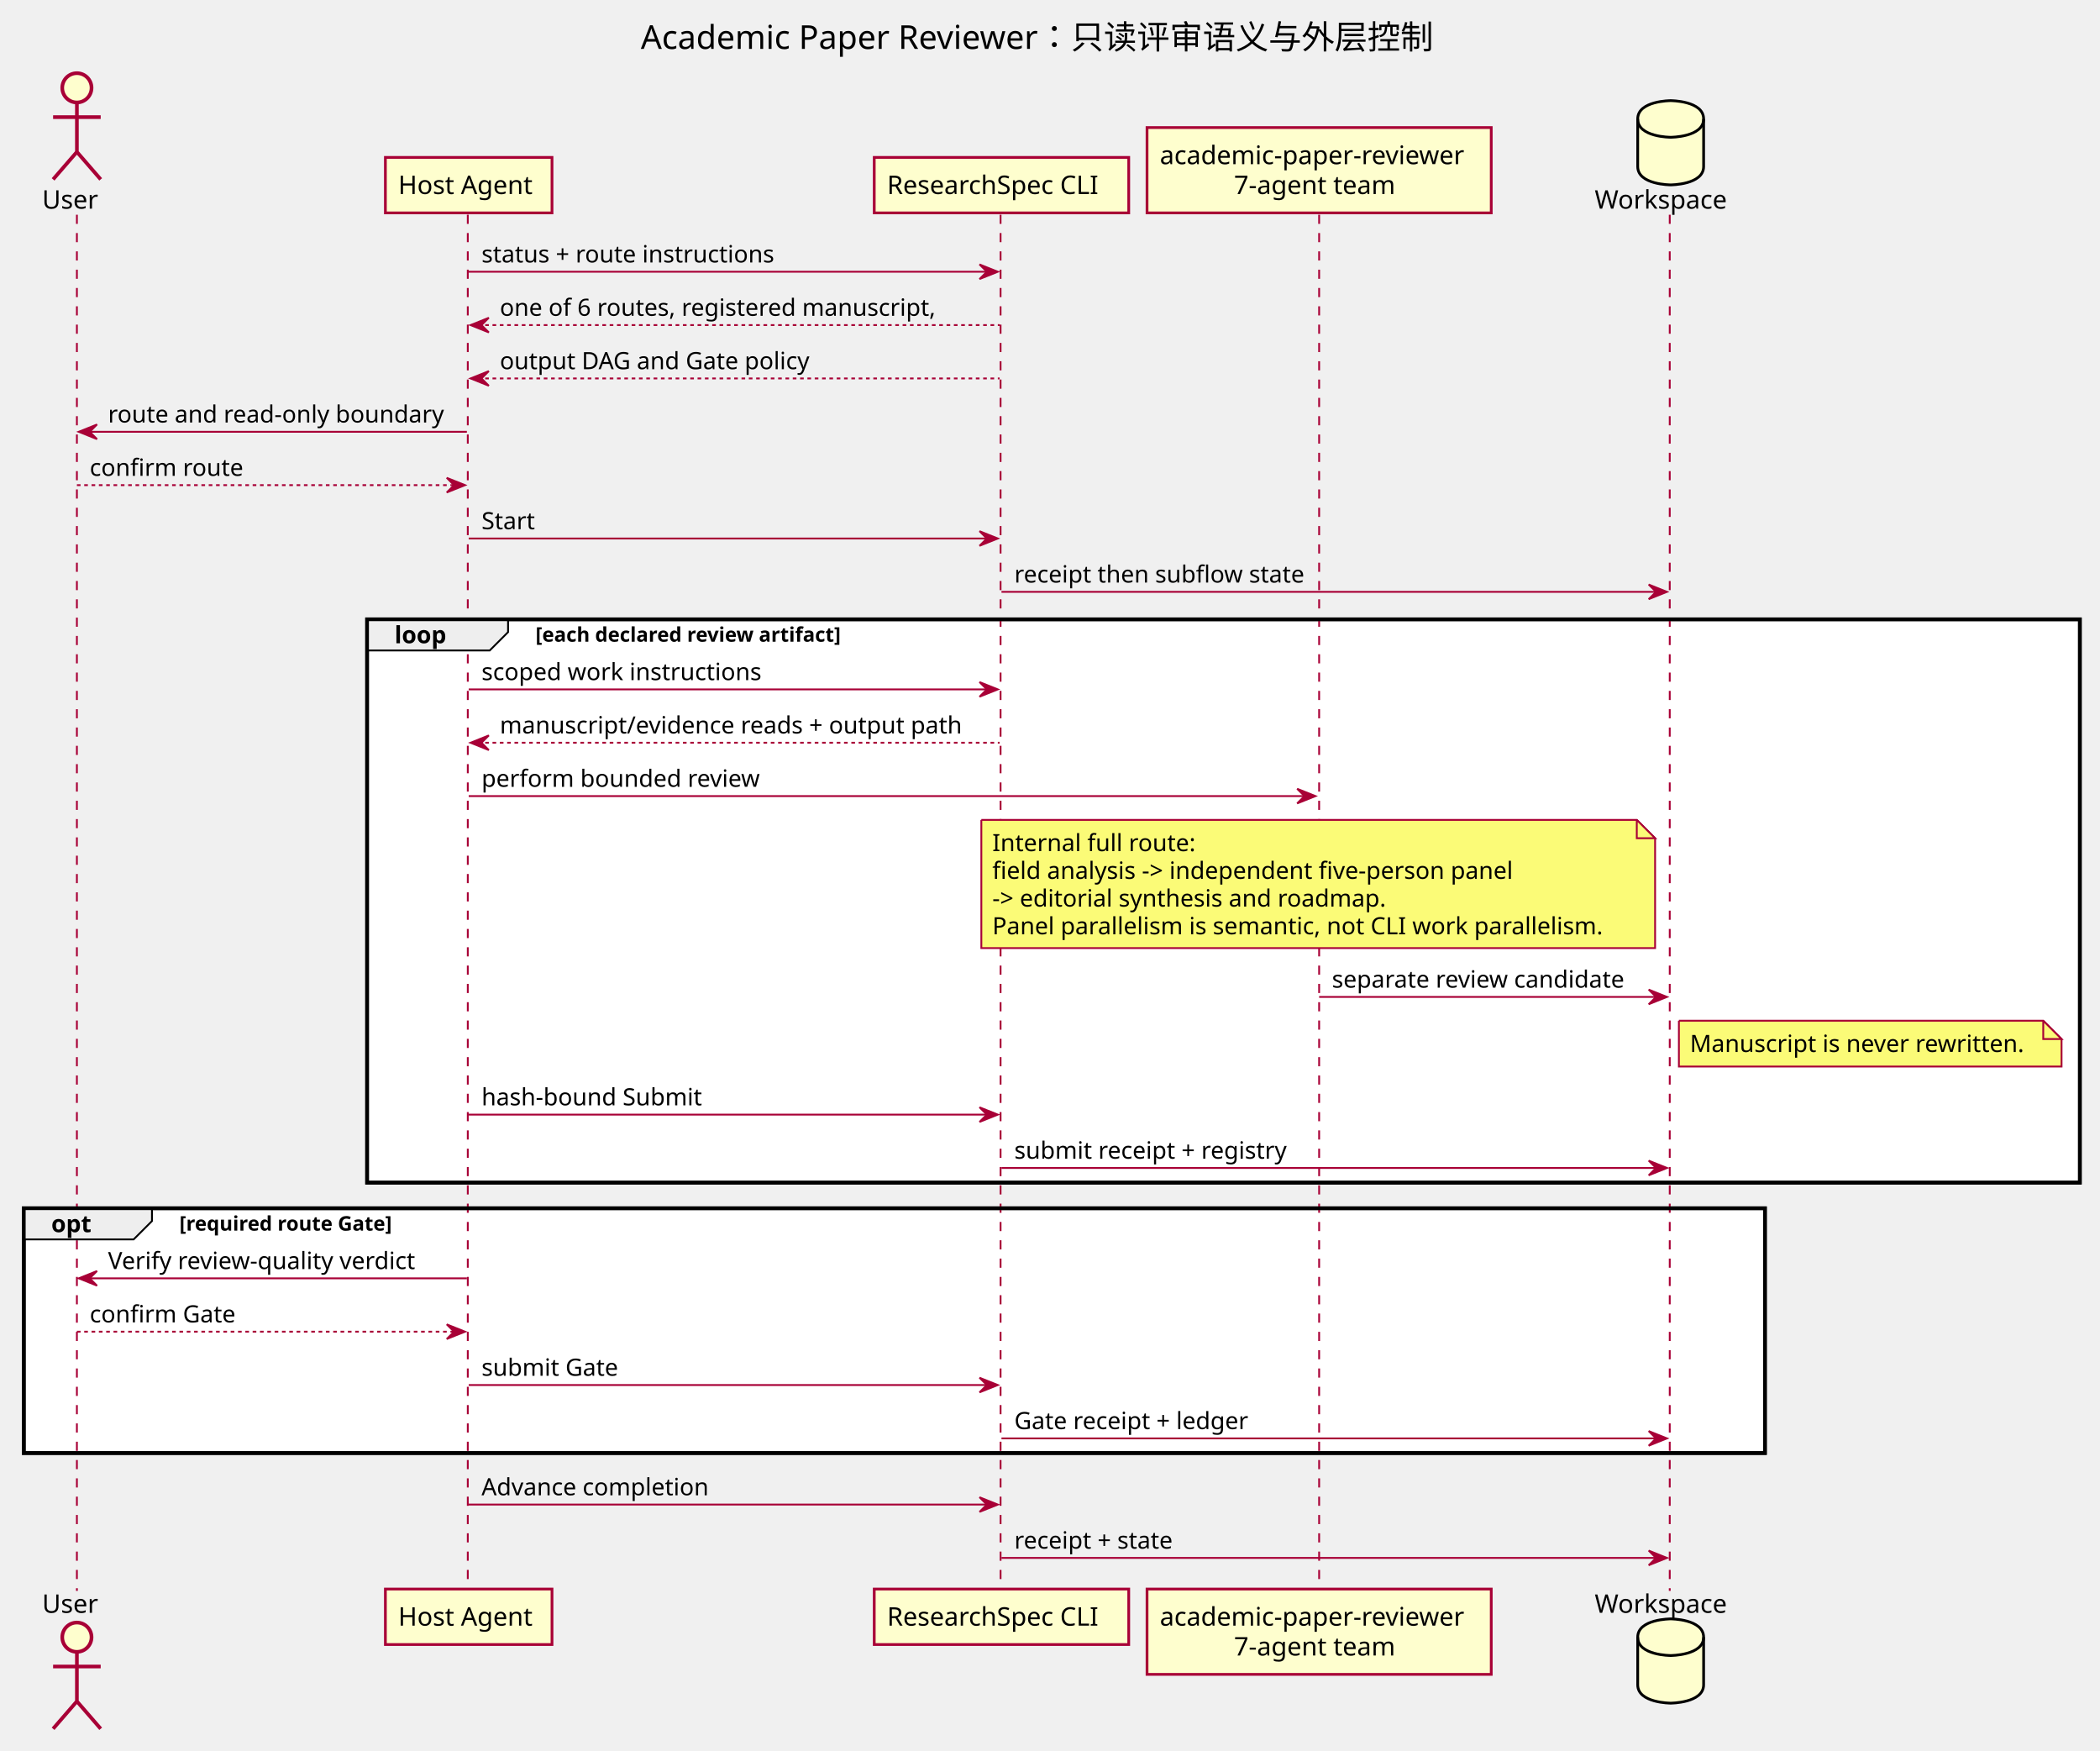
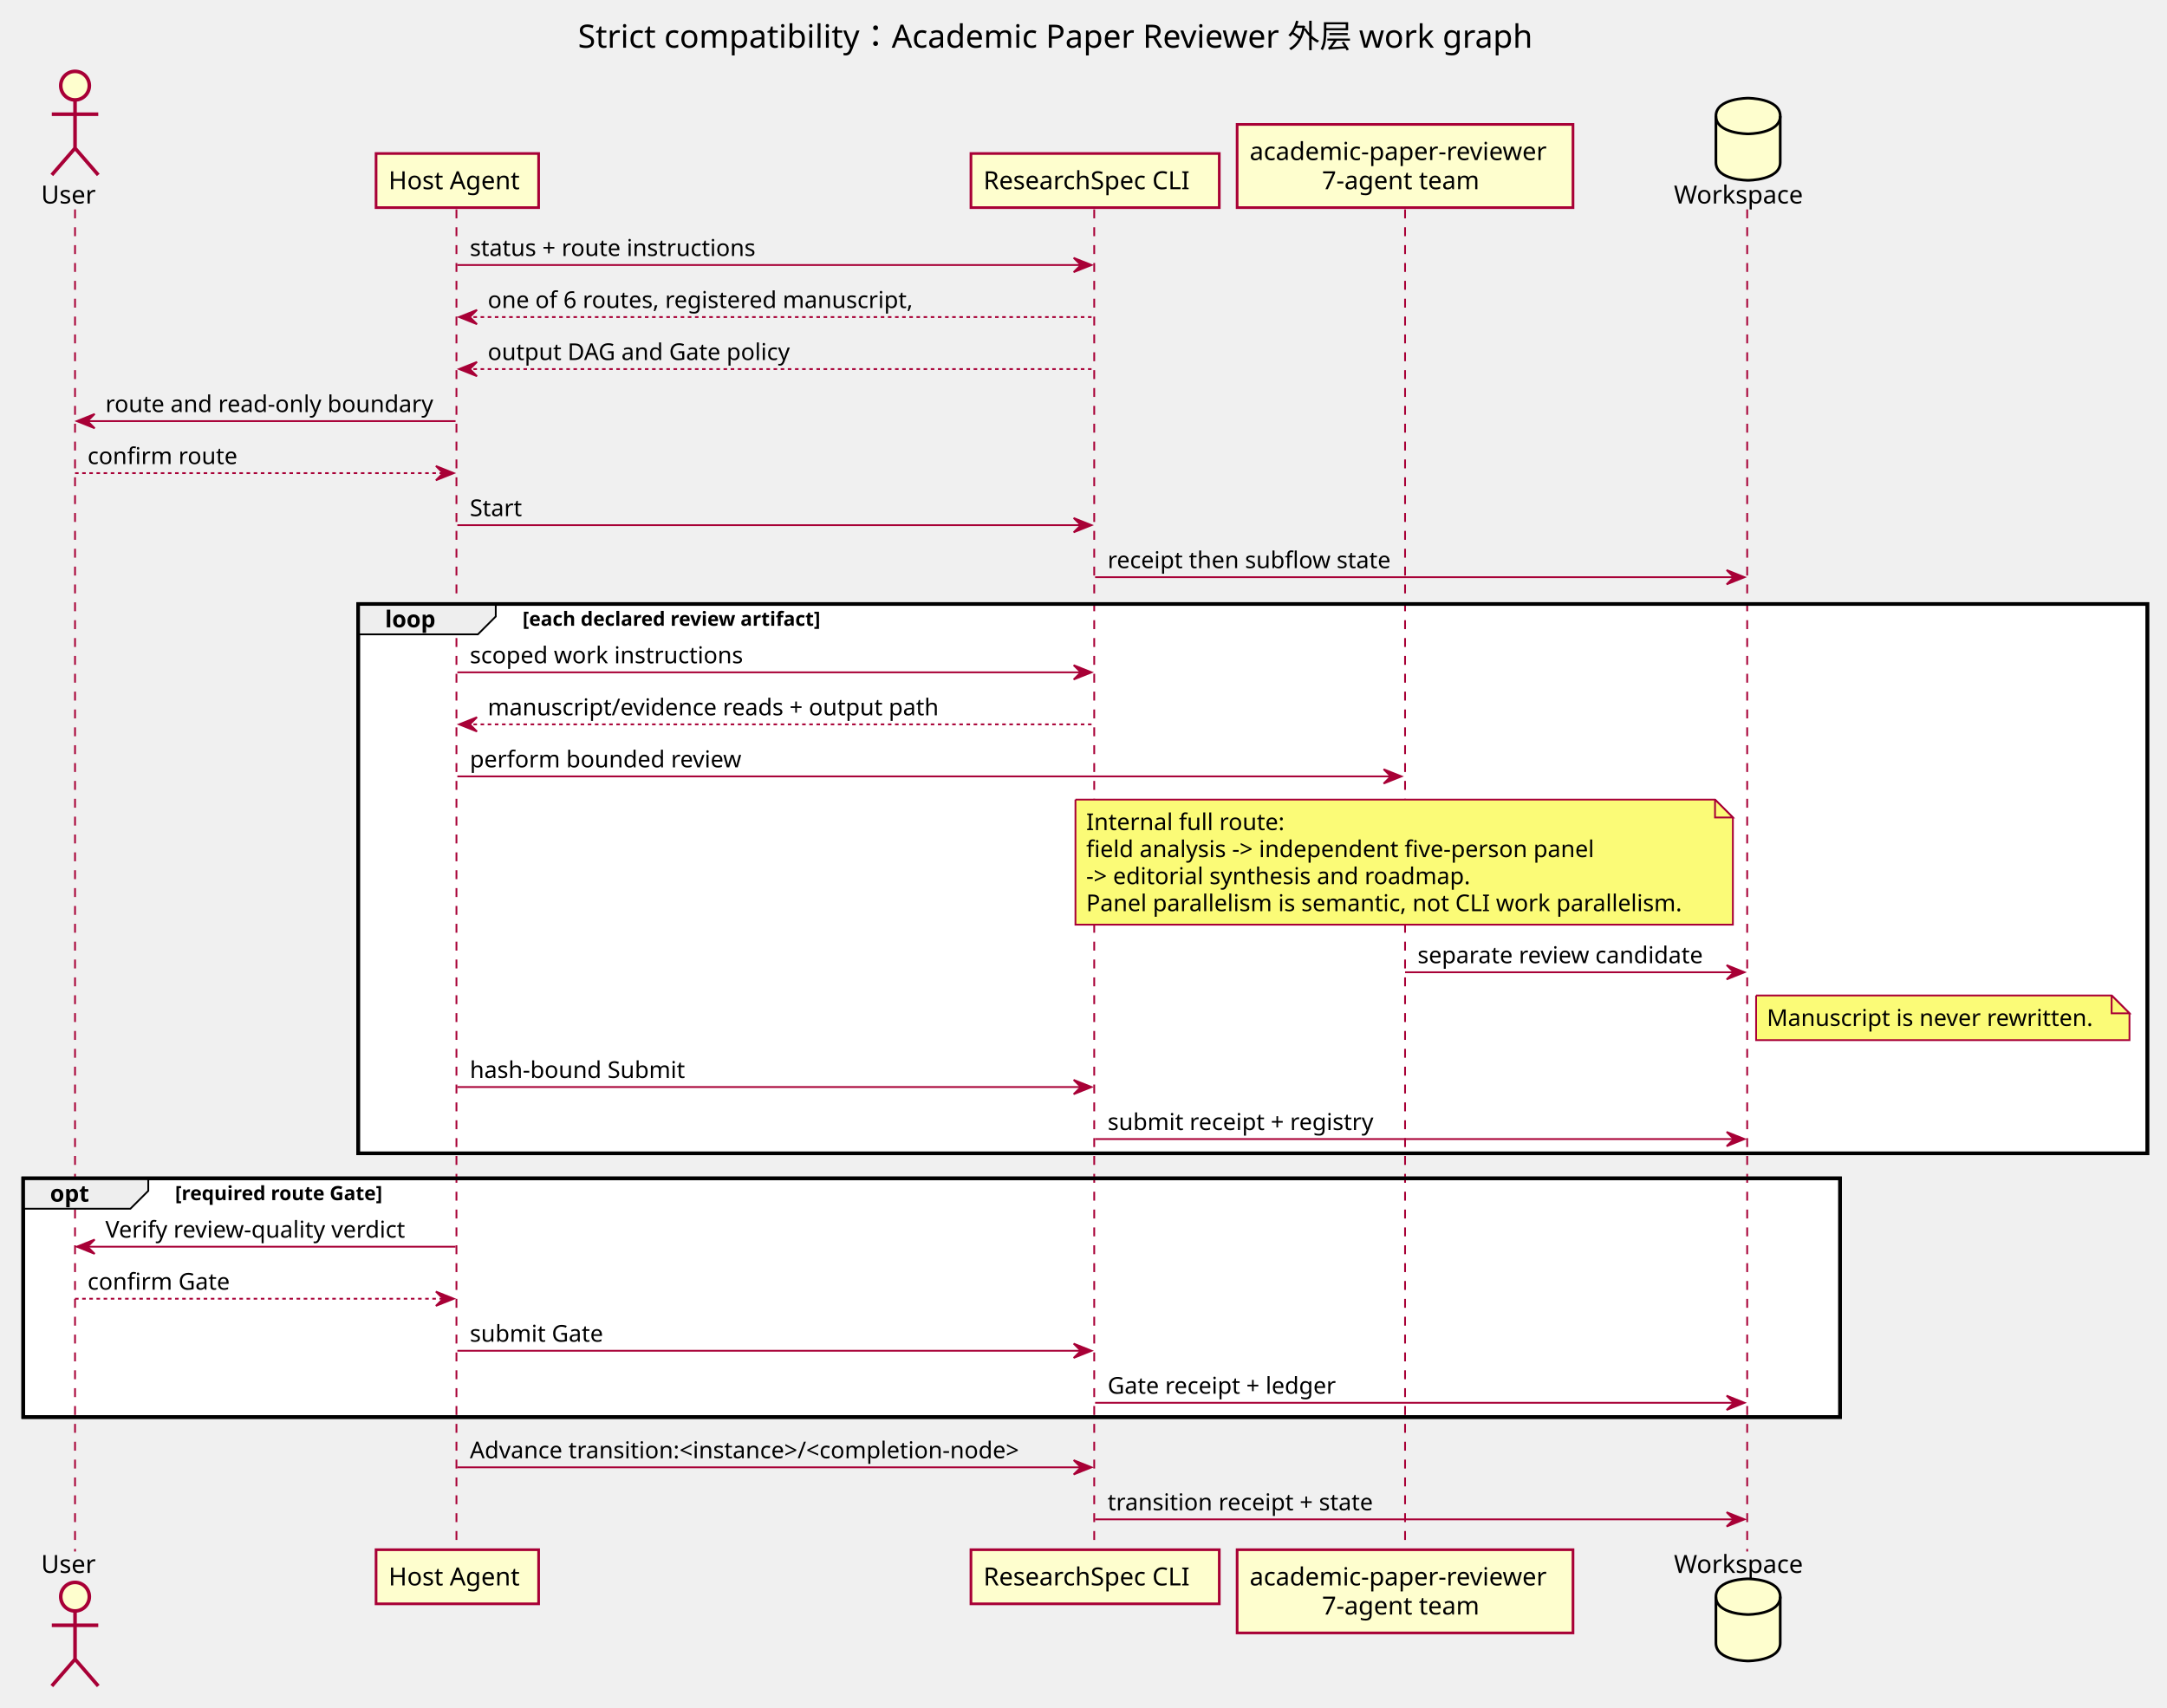
- <svg xmlns="http://www.w3.org/2000/svg" contentScriptType="application/ecmascript" contentStyleType="text/css" height="956px" preserveAspectRatio="none" style="width:1147px;height:956px;" version="1.1" viewBox="0 0 1147 956" width="1147px" zoomAndPan="magnify">
+ <svg xmlns="http://www.w3.org/2000/svg" contentScriptType="application/ecmascript" contentStyleType="text/css" height="956px" preserveAspectRatio="none" style="width:1213px;height:956px;" version="1.1" viewBox="0 0 1213 956" width="1213px" zoomAndPan="magnify">
  <defs />
  <g>
-     <text fill="#000000" font-family="sans-serif" font-size="18" lengthAdjust="spacingAndGlyphs" textLength="449" x="350" y="26.708">Academic Paper Reviewer：只读评审语义与外层控制</text>
-     <rect fill="#FFFFFF" height="307.594" style="stroke: #000000; stroke-width: 2.0;" width="935.5" x="200.5" y="338.18" />
-     <rect fill="#FFFFFF" height="133.664" style="stroke: #000000; stroke-width: 2.0;" width="951" x="13" y="659.773" />
+     <text fill="#000000" font-family="sans-serif" font-size="18" lengthAdjust="spacingAndGlyphs" textLength="568" x="323.5" y="26.708">Strict compatibility：Academic Paper Reviewer 外层 work graph</text>
+     <rect fill="#FFFFFF" height="307.594" style="stroke: #000000; stroke-width: 2.0;" width="1001.5" x="200.5" y="338.18" />
+     <rect fill="#FFFFFF" height="133.664" style="stroke: #000000; stroke-width: 2.0;" width="1017" x="13" y="659.773" />
    <line style="stroke: #A80036; stroke-width: 1.0; stroke-dasharray: 5.0,5.0;" x1="42" x2="42" y1="117.25" y2="868.703" />
    <line style="stroke: #A80036; stroke-width: 1.0; stroke-dasharray: 5.0,5.0;" x1="255.5" x2="255.5" y1="117.25" y2="868.703" />
-     <line style="stroke: #A80036; stroke-width: 1.0; stroke-dasharray: 5.0,5.0;" x1="546.5" x2="546.5" y1="117.25" y2="868.703" />
-     <line style="stroke: #A80036; stroke-width: 1.0; stroke-dasharray: 5.0,5.0;" x1="720.5" x2="720.5" y1="117.25" y2="868.703" />
-     <line style="stroke: #A80036; stroke-width: 1.0; stroke-dasharray: 5.0,5.0;" x1="912" x2="912" y1="117.25" y2="868.703" />
+     <line style="stroke: #A80036; stroke-width: 1.0; stroke-dasharray: 5.0,5.0;" x1="612.5" x2="612.5" y1="117.25" y2="868.703" />
+     <line style="stroke: #A80036; stroke-width: 1.0; stroke-dasharray: 5.0,5.0;" x1="786.5" x2="786.5" y1="117.25" y2="868.703" />
+     <line style="stroke: #A80036; stroke-width: 1.0; stroke-dasharray: 5.0,5.0;" x1="978" x2="978" y1="117.25" y2="868.703" />
    <text fill="#000000" font-family="sans-serif" font-size="14" lengthAdjust="spacingAndGlyphs" textLength="32" x="23" y="113.948">User</text>
    <ellipse cx="42" cy="47.953" fill="#FEFECE" rx="8" ry="8" style="stroke: #A80036; stroke-width: 2.0;" />
    <path d="M42,55.953 L42,82.953 M29,63.953 L55,63.953 M42,82.953 L29,97.953 M42,82.953 L55,97.953 " fill="none" style="stroke: #A80036; stroke-width: 2.0;" />
    <text fill="#000000" font-family="sans-serif" font-size="14" lengthAdjust="spacingAndGlyphs" textLength="32" x="23" y="880.698">User</text>
    <ellipse cx="42" cy="894" fill="#FEFECE" rx="8" ry="8" style="stroke: #A80036; stroke-width: 2.0;" />
    <path d="M42,902 L42,929 M29,910 L55,910 M42,929 L29,944 M42,929 L55,944 " fill="none" style="stroke: #A80036; stroke-width: 2.0;" />
    <rect fill="#FEFECE" height="30.297" style="stroke: #A80036; stroke-width: 1.5;" width="91" x="210.5" y="85.953" />
    <text fill="#000000" font-family="sans-serif" font-size="14" lengthAdjust="spacingAndGlyphs" textLength="77" x="217.5" y="105.948">Host Agent</text>
    <rect fill="#FEFECE" height="30.297" style="stroke: #A80036; stroke-width: 1.5;" width="91" x="210.5" y="867.703" />
    <text fill="#000000" font-family="sans-serif" font-size="14" lengthAdjust="spacingAndGlyphs" textLength="77" x="217.5" y="887.698">Host Agent</text>
-     <rect fill="#FEFECE" height="30.297" style="stroke: #A80036; stroke-width: 1.5;" width="139" x="477.5" y="85.953" />
-     <text fill="#000000" font-family="sans-serif" font-size="14" lengthAdjust="spacingAndGlyphs" textLength="125" x="484.5" y="105.948">ResearchSpec CLI</text>
-     <rect fill="#FEFECE" height="30.297" style="stroke: #A80036; stroke-width: 1.5;" width="139" x="477.5" y="867.703" />
-     <text fill="#000000" font-family="sans-serif" font-size="14" lengthAdjust="spacingAndGlyphs" textLength="125" x="484.5" y="887.698">ResearchSpec CLI</text>
-     <rect fill="#FEFECE" height="46.594" style="stroke: #A80036; stroke-width: 1.5;" width="188" x="626.5" y="69.656" />
-     <text fill="#000000" font-family="sans-serif" font-size="14" lengthAdjust="spacingAndGlyphs" textLength="174" x="633.5" y="89.651">academic-paper-reviewer</text>
-     <text fill="#000000" font-family="sans-serif" font-size="14" lengthAdjust="spacingAndGlyphs" textLength="93" x="674" y="105.948">7-agent team</text>
-     <rect fill="#FEFECE" height="46.594" style="stroke: #A80036; stroke-width: 1.5;" width="188" x="626.5" y="867.703" />
-     <text fill="#000000" font-family="sans-serif" font-size="14" lengthAdjust="spacingAndGlyphs" textLength="174" x="633.5" y="887.698">academic-paper-reviewer</text>
-     <text fill="#000000" font-family="sans-serif" font-size="14" lengthAdjust="spacingAndGlyphs" textLength="93" x="674" y="903.995">7-agent team</text>
-     <text fill="#000000" font-family="sans-serif" font-size="14" lengthAdjust="spacingAndGlyphs" textLength="77" x="871" y="113.948">Workspace</text>
-     <path d="M894.5,64.953 C894.5,54.953 912.5,54.953 912.5,54.953 C912.5,54.953 930.5,54.953 930.5,64.953 L930.5,90.953 C930.5,100.953 912.5,100.953 912.5,100.953 C912.5,100.953 894.5,100.953 894.5,90.953 L894.5,64.953 " fill="#FEFECE" style="stroke: #000000; stroke-width: 1.5;" />
-     <path d="M894.5,64.953 C894.5,74.953 912.5,74.953 912.5,74.953 C912.5,74.953 930.5,74.953 930.5,64.953 " fill="none" style="stroke: #000000; stroke-width: 1.5;" />
-     <text fill="#000000" font-family="sans-serif" font-size="14" lengthAdjust="spacingAndGlyphs" textLength="77" x="871" y="880.698">Workspace</text>
-     <path d="M894.5,894 C894.5,884 912.5,884 912.5,884 C912.5,884 930.5,884 930.5,894 L930.5,920 C930.5,930 912.5,930 912.5,930 C912.5,930 894.5,930 894.5,920 L894.5,894 " fill="#FEFECE" style="stroke: #000000; stroke-width: 1.5;" />
-     <path d="M894.5,894 C894.5,904 912.5,904 912.5,904 C912.5,904 930.5,904 930.5,894 " fill="none" style="stroke: #000000; stroke-width: 1.5;" />
-     <polygon fill="#A80036" points="535,144.383,545,148.383,535,152.383,539,148.383" style="stroke: #A80036; stroke-width: 1.0;" />
-     <line style="stroke: #A80036; stroke-width: 1.0;" x1="256" x2="541" y1="148.383" y2="148.383" />
+     <rect fill="#FEFECE" height="30.297" style="stroke: #A80036; stroke-width: 1.5;" width="139" x="543.5" y="85.953" />
+     <text fill="#000000" font-family="sans-serif" font-size="14" lengthAdjust="spacingAndGlyphs" textLength="125" x="550.5" y="105.948">ResearchSpec CLI</text>
+     <rect fill="#FEFECE" height="30.297" style="stroke: #A80036; stroke-width: 1.5;" width="139" x="543.5" y="867.703" />
+     <text fill="#000000" font-family="sans-serif" font-size="14" lengthAdjust="spacingAndGlyphs" textLength="125" x="550.5" y="887.698">ResearchSpec CLI</text>
+     <rect fill="#FEFECE" height="46.594" style="stroke: #A80036; stroke-width: 1.5;" width="188" x="692.5" y="69.656" />
+     <text fill="#000000" font-family="sans-serif" font-size="14" lengthAdjust="spacingAndGlyphs" textLength="174" x="699.5" y="89.651">academic-paper-reviewer</text>
+     <text fill="#000000" font-family="sans-serif" font-size="14" lengthAdjust="spacingAndGlyphs" textLength="93" x="740" y="105.948">7-agent team</text>
+     <rect fill="#FEFECE" height="46.594" style="stroke: #A80036; stroke-width: 1.5;" width="188" x="692.5" y="867.703" />
+     <text fill="#000000" font-family="sans-serif" font-size="14" lengthAdjust="spacingAndGlyphs" textLength="174" x="699.5" y="887.698">academic-paper-reviewer</text>
+     <text fill="#000000" font-family="sans-serif" font-size="14" lengthAdjust="spacingAndGlyphs" textLength="93" x="740" y="903.995">7-agent team</text>
+     <text fill="#000000" font-family="sans-serif" font-size="14" lengthAdjust="spacingAndGlyphs" textLength="77" x="937" y="113.948">Workspace</text>
+     <path d="M960.5,64.953 C960.5,54.953 978.5,54.953 978.5,54.953 C978.5,54.953 996.5,54.953 996.5,64.953 L996.5,90.953 C996.5,100.953 978.5,100.953 978.5,100.953 C978.5,100.953 960.5,100.953 960.5,90.953 L960.5,64.953 " fill="#FEFECE" style="stroke: #000000; stroke-width: 1.5;" />
+     <path d="M960.5,64.953 C960.5,74.953 978.5,74.953 978.5,74.953 C978.5,74.953 996.5,74.953 996.5,64.953 " fill="none" style="stroke: #000000; stroke-width: 1.5;" />
+     <text fill="#000000" font-family="sans-serif" font-size="14" lengthAdjust="spacingAndGlyphs" textLength="77" x="937" y="880.698">Workspace</text>
+     <path d="M960.5,894 C960.5,884 978.5,884 978.5,884 C978.5,884 996.5,884 996.5,894 L996.5,920 C996.5,930 978.5,930 978.5,930 C978.5,930 960.5,930 960.5,920 L960.5,894 " fill="#FEFECE" style="stroke: #000000; stroke-width: 1.5;" />
+     <path d="M960.5,894 C960.5,904 978.5,904 978.5,904 C978.5,904 996.5,904 996.5,894 " fill="none" style="stroke: #000000; stroke-width: 1.5;" />
+     <polygon fill="#A80036" points="601,144.383,611,148.383,601,152.383,605,148.383" style="stroke: #A80036; stroke-width: 1.0;" />
+     <line style="stroke: #A80036; stroke-width: 1.0;" x1="256" x2="607" y1="148.383" y2="148.383" />
    <text fill="#000000" font-family="sans-serif" font-size="13" lengthAdjust="spacingAndGlyphs" textLength="171" x="263" y="143.317">status + route instructions</text>
    <polygon fill="#A80036" points="267,173.516,257,177.516,267,181.516,263,177.516" style="stroke: #A80036; stroke-width: 1.0;" />
-     <line style="stroke: #A80036; stroke-width: 1.0; stroke-dasharray: 2.0,2.0;" x1="261" x2="546" y1="177.516" y2="177.516" />
+     <line style="stroke: #A80036; stroke-width: 1.0; stroke-dasharray: 2.0,2.0;" x1="261" x2="612" y1="177.516" y2="177.516" />
    <text fill="#000000" font-family="sans-serif" font-size="13" lengthAdjust="spacingAndGlyphs" textLength="250" x="273" y="172.45">one of 6 routes, registered manuscript,</text>
    <polygon fill="#A80036" points="267,202.648,257,206.648,267,210.648,263,206.648" style="stroke: #A80036; stroke-width: 1.0;" />
-     <line style="stroke: #A80036; stroke-width: 1.0; stroke-dasharray: 2.0,2.0;" x1="261" x2="546" y1="206.648" y2="206.648" />
+     <line style="stroke: #A80036; stroke-width: 1.0; stroke-dasharray: 2.0,2.0;" x1="261" x2="612" y1="206.648" y2="206.648" />
    <text fill="#000000" font-family="sans-serif" font-size="13" lengthAdjust="spacingAndGlyphs" textLength="178" x="273" y="201.583">output DAG and Gate policy</text>
    <polygon fill="#A80036" points="53,231.781,43,235.781,53,239.781,49,235.781" style="stroke: #A80036; stroke-width: 1.0;" />
    <line style="stroke: #A80036; stroke-width: 1.0;" x1="47" x2="255" y1="235.781" y2="235.781" />
    <text fill="#000000" font-family="sans-serif" font-size="13" lengthAdjust="spacingAndGlyphs" textLength="190" x="59" y="230.715">route and read-only boundary</text>
    <polygon fill="#A80036" points="244,260.914,254,264.914,244,268.914,248,264.914" style="stroke: #A80036; stroke-width: 1.0;" />
    <line style="stroke: #A80036; stroke-width: 1.0; stroke-dasharray: 2.0,2.0;" x1="42" x2="250" y1="264.914" y2="264.914" />
    <text fill="#000000" font-family="sans-serif" font-size="13" lengthAdjust="spacingAndGlyphs" textLength="86" x="49" y="259.848">confirm route</text>
-     <polygon fill="#A80036" points="535,290.047,545,294.047,535,298.047,539,294.047" style="stroke: #A80036; stroke-width: 1.0;" />
-     <line style="stroke: #A80036; stroke-width: 1.0;" x1="256" x2="541" y1="294.047" y2="294.047" />
+     <polygon fill="#A80036" points="601,290.047,611,294.047,601,298.047,605,294.047" style="stroke: #A80036; stroke-width: 1.0;" />
+     <line style="stroke: #A80036; stroke-width: 1.0;" x1="256" x2="607" y1="294.047" y2="294.047" />
    <text fill="#000000" font-family="sans-serif" font-size="13" lengthAdjust="spacingAndGlyphs" textLength="32" x="263" y="288.981">Start</text>
-     <polygon fill="#A80036" points="900.5,319.18,910.5,323.18,900.5,327.18,904.5,323.18" style="stroke: #A80036; stroke-width: 1.0;" />
-     <line style="stroke: #A80036; stroke-width: 1.0;" x1="547" x2="906.5" y1="323.18" y2="323.18" />
-     <text fill="#000000" font-family="sans-serif" font-size="13" lengthAdjust="spacingAndGlyphs" textLength="165" x="554" y="318.114">receipt then subflow state</text>
+     <polygon fill="#A80036" points="966.5,319.18,976.5,323.18,966.5,327.18,970.5,323.18" style="stroke: #A80036; stroke-width: 1.0;" />
+     <line style="stroke: #A80036; stroke-width: 1.0;" x1="613" x2="972.5" y1="323.18" y2="323.18" />
+     <text fill="#000000" font-family="sans-serif" font-size="13" lengthAdjust="spacingAndGlyphs" textLength="165" x="620" y="318.114">receipt then subflow state</text>
    <path d="M200.5,338.18 L277.5,338.18 L277.5,345.18 L267.5,355.18 L200.5,355.18 L200.5,338.18 " fill="#EEEEEE" style="stroke: #000000; stroke-width: 1.0;" />
-     <rect fill="none" height="307.594" style="stroke: #000000; stroke-width: 2.0;" width="935.5" x="200.5" y="338.18" />
+     <rect fill="none" height="307.594" style="stroke: #000000; stroke-width: 2.0;" width="1001.5" x="200.5" y="338.18" />
    <text fill="#000000" font-family="sans-serif" font-size="13" font-weight="bold" lengthAdjust="spacingAndGlyphs" textLength="32" x="215.5" y="351.247">loop</text>
    <text fill="#000000" font-family="sans-serif" font-size="11" font-weight="bold" lengthAdjust="spacingAndGlyphs" textLength="199" x="292.5" y="350.39">[each declared review artifact]</text>
-     <polygon fill="#A80036" points="535,372.445,545,376.445,535,380.445,539,376.445" style="stroke: #A80036; stroke-width: 1.0;" />
-     <line style="stroke: #A80036; stroke-width: 1.0;" x1="256" x2="541" y1="376.445" y2="376.445" />
+     <polygon fill="#A80036" points="601,372.445,611,376.445,601,380.445,605,376.445" style="stroke: #A80036; stroke-width: 1.0;" />
+     <line style="stroke: #A80036; stroke-width: 1.0;" x1="256" x2="607" y1="376.445" y2="376.445" />
    <text fill="#000000" font-family="sans-serif" font-size="13" lengthAdjust="spacingAndGlyphs" textLength="157" x="263" y="371.379">scoped work instructions</text>
    <polygon fill="#A80036" points="267,401.578,257,405.578,267,409.578,263,405.578" style="stroke: #A80036; stroke-width: 1.0;" />
-     <line style="stroke: #A80036; stroke-width: 1.0; stroke-dasharray: 2.0,2.0;" x1="261" x2="546" y1="405.578" y2="405.578" />
+     <line style="stroke: #A80036; stroke-width: 1.0; stroke-dasharray: 2.0,2.0;" x1="261" x2="612" y1="405.578" y2="405.578" />
    <text fill="#000000" font-family="sans-serif" font-size="13" lengthAdjust="spacingAndGlyphs" textLength="267" x="273" y="400.512">manuscript/evidence reads + output path</text>
-     <polygon fill="#A80036" points="708.5,430.711,718.5,434.711,708.5,438.711,712.5,434.711" style="stroke: #A80036; stroke-width: 1.0;" />
-     <line style="stroke: #A80036; stroke-width: 1.0;" x1="256" x2="714.5" y1="434.711" y2="434.711" />
+     <polygon fill="#A80036" points="774.5,430.711,784.5,434.711,774.5,438.711,778.5,434.711" style="stroke: #A80036; stroke-width: 1.0;" />
+     <line style="stroke: #A80036; stroke-width: 1.0;" x1="256" x2="780.5" y1="434.711" y2="434.711" />
    <text fill="#000000" font-family="sans-serif" font-size="13" lengthAdjust="spacingAndGlyphs" textLength="155" x="263" y="429.645">perform bounded review</text>
-     <path d="M536,447.711 L536,517.711 L904,517.711 L904,457.711 L894,447.711 L536,447.711 " fill="#FBFB77" style="stroke: #A80036; stroke-width: 1.0;" />
-     <path d="M894,447.711 L894,457.711 L904,457.711 L894,447.711 " fill="#FBFB77" style="stroke: #A80036; stroke-width: 1.0;" />
-     <text fill="#000000" font-family="sans-serif" font-size="13" lengthAdjust="spacingAndGlyphs" textLength="112" x="542" y="464.778">Internal full route:</text>
-     <text fill="#000000" font-family="sans-serif" font-size="13" lengthAdjust="spacingAndGlyphs" textLength="299" x="542" y="479.911">field analysis -&gt; independent five-person panel</text>
-     <text fill="#000000" font-family="sans-serif" font-size="13" lengthAdjust="spacingAndGlyphs" textLength="229" x="542" y="495.043">-&gt; editorial synthesis and roadmap.</text>
-     <text fill="#000000" font-family="sans-serif" font-size="13" lengthAdjust="spacingAndGlyphs" textLength="347" x="542" y="510.176">Panel parallelism is semantic, not CLI work parallelism.</text>
-     <polygon fill="#A80036" points="900.5,540.375,910.5,544.375,900.5,548.375,904.5,544.375" style="stroke: #A80036; stroke-width: 1.0;" />
-     <line style="stroke: #A80036; stroke-width: 1.0;" x1="720.5" x2="906.5" y1="544.375" y2="544.375" />
-     <text fill="#000000" font-family="sans-serif" font-size="13" lengthAdjust="spacingAndGlyphs" textLength="168" x="727.5" y="539.309">separate review candidate</text>
-     <path d="M917,557.375 L917,582.375 L1126,582.375 L1126,567.375 L1116,557.375 L917,557.375 " fill="#FBFB77" style="stroke: #A80036; stroke-width: 1.0;" />
-     <path d="M1116,557.375 L1116,567.375 L1126,567.375 L1116,557.375 " fill="#FBFB77" style="stroke: #A80036; stroke-width: 1.0;" />
-     <text fill="#000000" font-family="sans-serif" font-size="13" lengthAdjust="spacingAndGlyphs" textLength="188" x="923" y="574.442">Manuscript is never rewritten.</text>
-     <polygon fill="#A80036" points="535,604.641,545,608.641,535,612.641,539,608.641" style="stroke: #A80036; stroke-width: 1.0;" />
-     <line style="stroke: #A80036; stroke-width: 1.0;" x1="256" x2="541" y1="608.641" y2="608.641" />
+     <path d="M602,447.711 L602,517.711 L970,517.711 L970,457.711 L960,447.711 L602,447.711 " fill="#FBFB77" style="stroke: #A80036; stroke-width: 1.0;" />
+     <path d="M960,447.711 L960,457.711 L970,457.711 L960,447.711 " fill="#FBFB77" style="stroke: #A80036; stroke-width: 1.0;" />
+     <text fill="#000000" font-family="sans-serif" font-size="13" lengthAdjust="spacingAndGlyphs" textLength="112" x="608" y="464.778">Internal full route:</text>
+     <text fill="#000000" font-family="sans-serif" font-size="13" lengthAdjust="spacingAndGlyphs" textLength="299" x="608" y="479.911">field analysis -&gt; independent five-person panel</text>
+     <text fill="#000000" font-family="sans-serif" font-size="13" lengthAdjust="spacingAndGlyphs" textLength="229" x="608" y="495.043">-&gt; editorial synthesis and roadmap.</text>
+     <text fill="#000000" font-family="sans-serif" font-size="13" lengthAdjust="spacingAndGlyphs" textLength="347" x="608" y="510.176">Panel parallelism is semantic, not CLI work parallelism.</text>
+     <polygon fill="#A80036" points="966.5,540.375,976.5,544.375,966.5,548.375,970.5,544.375" style="stroke: #A80036; stroke-width: 1.0;" />
+     <line style="stroke: #A80036; stroke-width: 1.0;" x1="786.5" x2="972.5" y1="544.375" y2="544.375" />
+     <text fill="#000000" font-family="sans-serif" font-size="13" lengthAdjust="spacingAndGlyphs" textLength="168" x="793.5" y="539.309">separate review candidate</text>
+     <path d="M983,557.375 L983,582.375 L1192,582.375 L1192,567.375 L1182,557.375 L983,557.375 " fill="#FBFB77" style="stroke: #A80036; stroke-width: 1.0;" />
+     <path d="M1182,557.375 L1182,567.375 L1192,567.375 L1182,557.375 " fill="#FBFB77" style="stroke: #A80036; stroke-width: 1.0;" />
+     <text fill="#000000" font-family="sans-serif" font-size="13" lengthAdjust="spacingAndGlyphs" textLength="188" x="989" y="574.442">Manuscript is never rewritten.</text>
+     <polygon fill="#A80036" points="601,604.641,611,608.641,601,612.641,605,608.641" style="stroke: #A80036; stroke-width: 1.0;" />
+     <line style="stroke: #A80036; stroke-width: 1.0;" x1="256" x2="607" y1="608.641" y2="608.641" />
    <text fill="#000000" font-family="sans-serif" font-size="13" lengthAdjust="spacingAndGlyphs" textLength="126" x="263" y="603.575">hash-bound Submit</text>
-     <polygon fill="#A80036" points="900.5,633.773,910.5,637.773,900.5,641.773,904.5,637.773" style="stroke: #A80036; stroke-width: 1.0;" />
-     <line style="stroke: #A80036; stroke-width: 1.0;" x1="547" x2="906.5" y1="637.773" y2="637.773" />
-     <text fill="#000000" font-family="sans-serif" font-size="13" lengthAdjust="spacingAndGlyphs" textLength="159" x="554" y="632.707">submit receipt + registry</text>
+     <polygon fill="#A80036" points="966.5,633.773,976.5,637.773,966.5,641.773,970.5,637.773" style="stroke: #A80036; stroke-width: 1.0;" />
+     <line style="stroke: #A80036; stroke-width: 1.0;" x1="613" x2="972.5" y1="637.773" y2="637.773" />
+     <text fill="#000000" font-family="sans-serif" font-size="13" lengthAdjust="spacingAndGlyphs" textLength="159" x="620" y="632.707">submit receipt + registry</text>
    <path d="M13,659.773 L83,659.773 L83,666.773 L73,676.773 L13,676.773 L13,659.773 " fill="#EEEEEE" style="stroke: #000000; stroke-width: 1.0;" />
-     <rect fill="none" height="133.664" style="stroke: #000000; stroke-width: 2.0;" width="951" x="13" y="659.773" />
+     <rect fill="none" height="133.664" style="stroke: #000000; stroke-width: 2.0;" width="1017" x="13" y="659.773" />
    <text fill="#000000" font-family="sans-serif" font-size="13" font-weight="bold" lengthAdjust="spacingAndGlyphs" textLength="25" x="28" y="672.84">opt</text>
    <text fill="#000000" font-family="sans-serif" font-size="11" font-weight="bold" lengthAdjust="spacingAndGlyphs" textLength="136" x="98" y="671.984">[required route Gate]</text>
    <polygon fill="#A80036" points="53,694.039,43,698.039,53,702.039,49,698.039" style="stroke: #A80036; stroke-width: 1.0;" />
    <line style="stroke: #A80036; stroke-width: 1.0;" x1="47" x2="255" y1="698.039" y2="698.039" />
    <text fill="#000000" font-family="sans-serif" font-size="13" lengthAdjust="spacingAndGlyphs" textLength="174" x="59" y="692.973">Verify review-quality verdict</text>
    <polygon fill="#A80036" points="244,723.172,254,727.172,244,731.172,248,727.172" style="stroke: #A80036; stroke-width: 1.0;" />
    <line style="stroke: #A80036; stroke-width: 1.0; stroke-dasharray: 2.0,2.0;" x1="42" x2="250" y1="727.172" y2="727.172" />
    <text fill="#000000" font-family="sans-serif" font-size="13" lengthAdjust="spacingAndGlyphs" textLength="83" x="49" y="722.106">confirm Gate</text>
-     <polygon fill="#A80036" points="535,752.305,545,756.305,535,760.305,539,756.305" style="stroke: #A80036; stroke-width: 1.0;" />
-     <line style="stroke: #A80036; stroke-width: 1.0;" x1="256" x2="541" y1="756.305" y2="756.305" />
+     <polygon fill="#A80036" points="601,752.305,611,756.305,601,760.305,605,756.305" style="stroke: #A80036; stroke-width: 1.0;" />
+     <line style="stroke: #A80036; stroke-width: 1.0;" x1="256" x2="607" y1="756.305" y2="756.305" />
    <text fill="#000000" font-family="sans-serif" font-size="13" lengthAdjust="spacingAndGlyphs" textLength="79" x="263" y="751.239">submit Gate</text>
-     <polygon fill="#A80036" points="900.5,781.438,910.5,785.438,900.5,789.438,904.5,785.438" style="stroke: #A80036; stroke-width: 1.0;" />
-     <line style="stroke: #A80036; stroke-width: 1.0;" x1="547" x2="906.5" y1="785.438" y2="785.438" />
-     <text fill="#000000" font-family="sans-serif" font-size="13" lengthAdjust="spacingAndGlyphs" textLength="138" x="554" y="780.372">Gate receipt + ledger</text>
-     <polygon fill="#A80036" points="535,817.57,545,821.57,535,825.57,539,821.57" style="stroke: #A80036; stroke-width: 1.0;" />
-     <line style="stroke: #A80036; stroke-width: 1.0;" x1="256" x2="541" y1="821.57" y2="821.57" />
-     <text fill="#000000" font-family="sans-serif" font-size="13" lengthAdjust="spacingAndGlyphs" textLength="130" x="263" y="816.504">Advance completion</text>
-     <polygon fill="#A80036" points="900.5,846.703,910.5,850.703,900.5,854.703,904.5,850.703" style="stroke: #A80036; stroke-width: 1.0;" />
-     <line style="stroke: #A80036; stroke-width: 1.0;" x1="547" x2="906.5" y1="850.703" y2="850.703" />
-     <text fill="#000000" font-family="sans-serif" font-size="13" lengthAdjust="spacingAndGlyphs" textLength="96" x="554" y="845.637">receipt + state</text>
+     <polygon fill="#A80036" points="966.5,781.438,976.5,785.438,966.5,789.438,970.5,785.438" style="stroke: #A80036; stroke-width: 1.0;" />
+     <line style="stroke: #A80036; stroke-width: 1.0;" x1="613" x2="972.5" y1="785.438" y2="785.438" />
+     <text fill="#000000" font-family="sans-serif" font-size="13" lengthAdjust="spacingAndGlyphs" textLength="138" x="620" y="780.372">Gate receipt + ledger</text>
+     <polygon fill="#A80036" points="601,817.57,611,821.57,601,825.57,605,821.57" style="stroke: #A80036; stroke-width: 1.0;" />
+     <line style="stroke: #A80036; stroke-width: 1.0;" x1="256" x2="607" y1="821.57" y2="821.57" />
+     <text fill="#000000" font-family="sans-serif" font-size="13" lengthAdjust="spacingAndGlyphs" textLength="333" x="263" y="816.504">Advance transition:&lt;instance&gt;/&lt;completion-node&gt;</text>
+     <polygon fill="#A80036" points="966.5,846.703,976.5,850.703,966.5,854.703,970.5,850.703" style="stroke: #A80036; stroke-width: 1.0;" />
+     <line style="stroke: #A80036; stroke-width: 1.0;" x1="613" x2="972.5" y1="850.703" y2="850.703" />
+     <text fill="#000000" font-family="sans-serif" font-size="13" lengthAdjust="spacingAndGlyphs" textLength="160" x="620" y="845.637">transition receipt + state</text>
  </g>
</svg>
